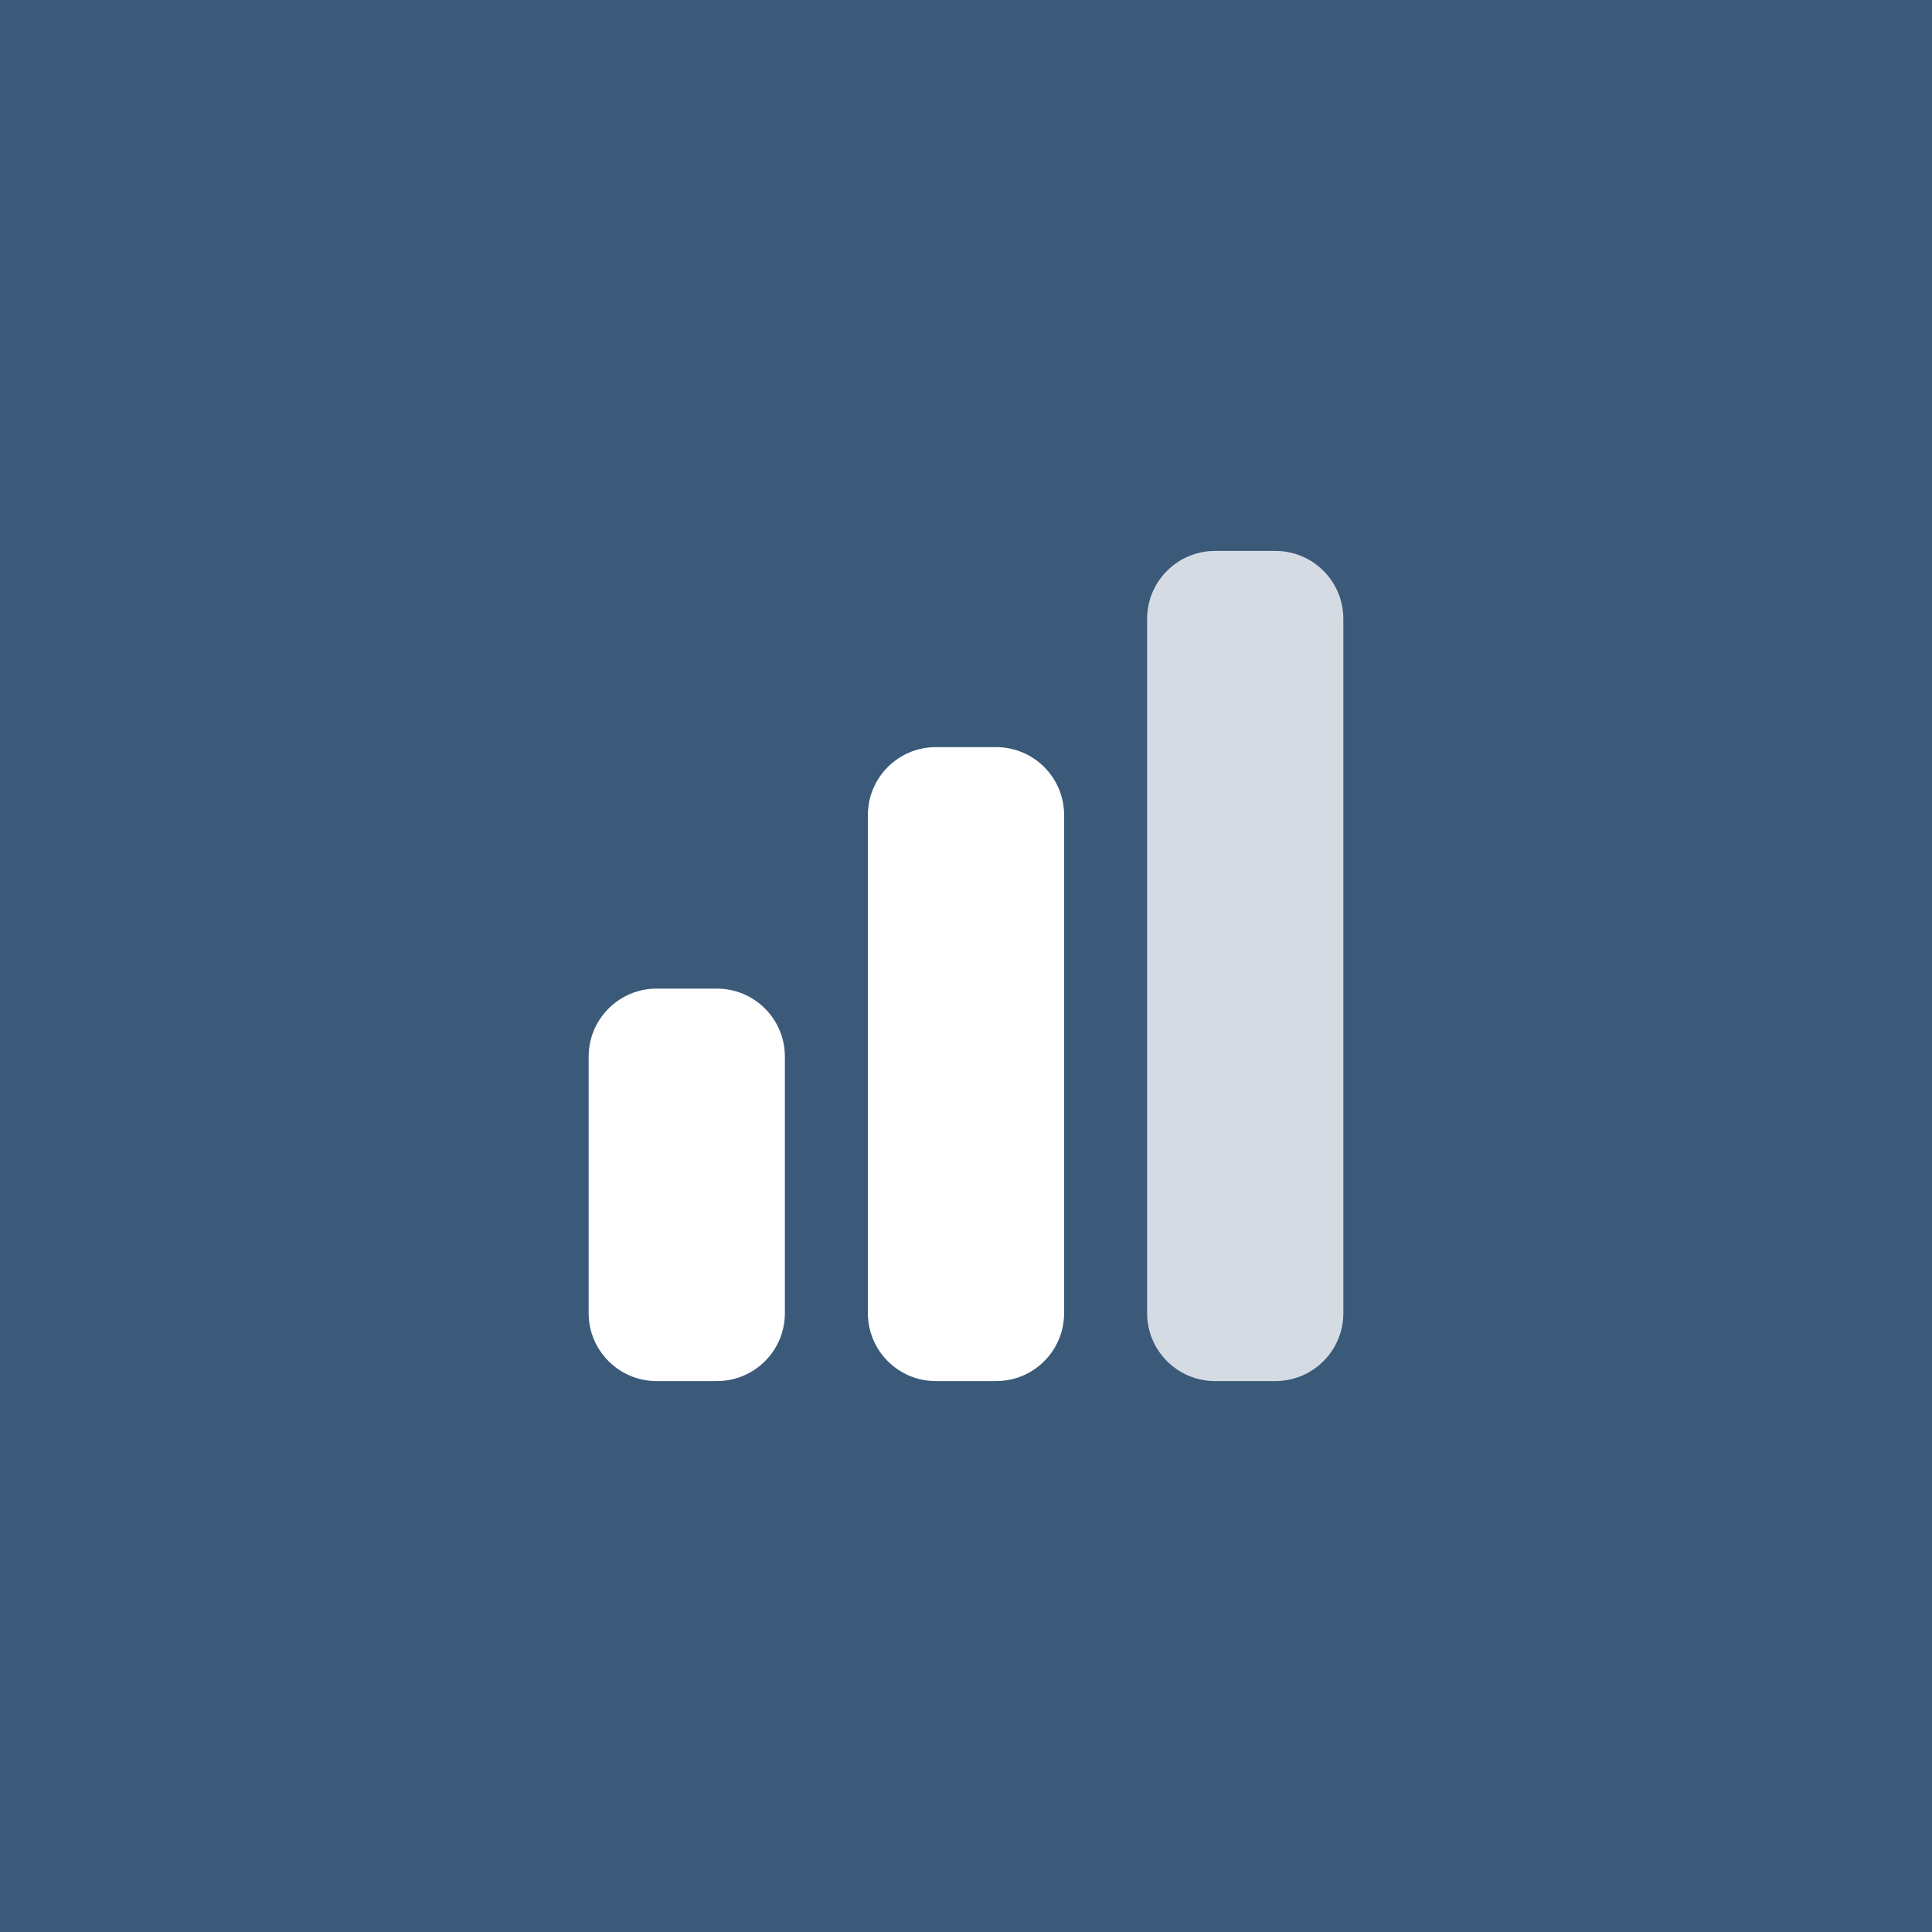
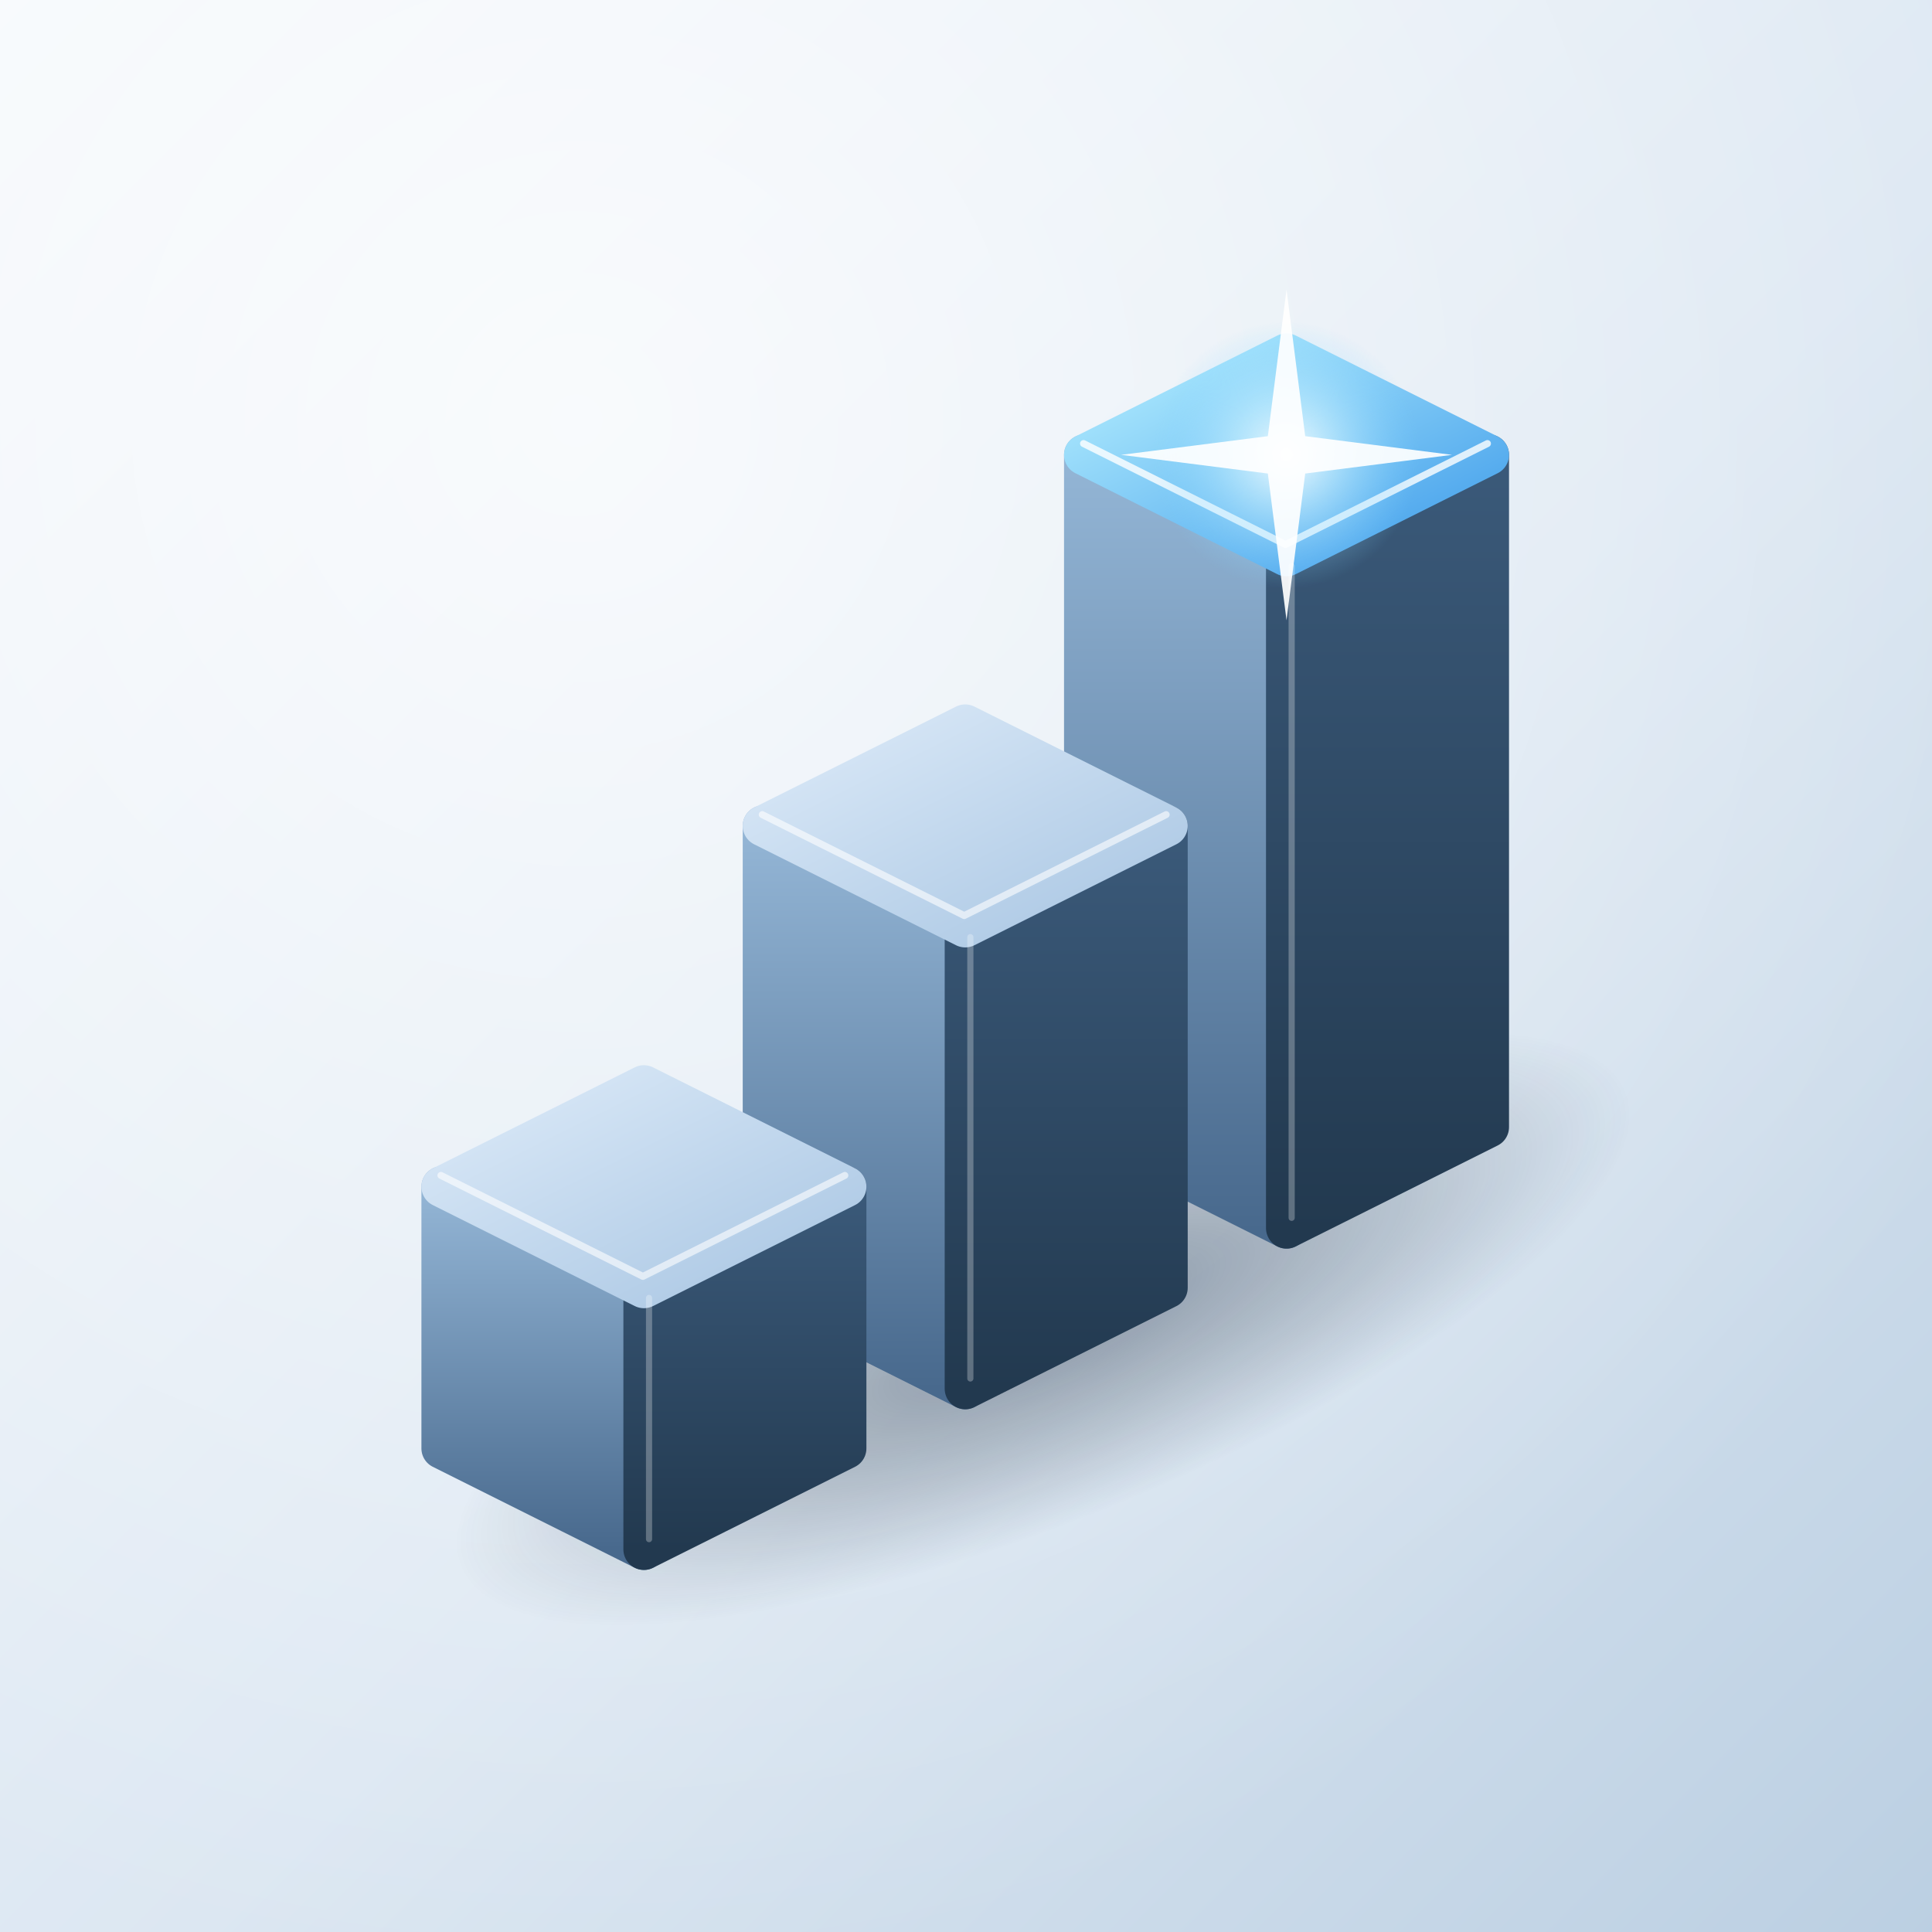
<svg xmlns="http://www.w3.org/2000/svg" viewBox="0 0 512 512">
-   <rect width="512" height="512" fill="#3B5A7A" />
-   <rect x="156" y="262" width="52" height="104" rx="18" fill="#fff" />
-   <rect x="230" y="198" width="52" height="168" rx="18" fill="#fff" />
-   <rect x="304" y="146" width="52" height="220" rx="18" fill="#fff" opacity=".78" />
+   <defs>
+     <linearGradient id="t-bg" x1="0" y1="0" x2="1" y2="1">
+       <stop offset="0" stop-color="#F3F7FB" />
+       <stop offset=".55" stop-color="#DCE7F2" />
+       <stop offset="1" stop-color="#BBCFE2" />
+     </linearGradient>
+     <radialGradient id="t-glow" cx=".3" cy=".22" r=".8">
+       <stop offset="0" stop-color="#fff" stop-opacity=".7" />
+       <stop offset="1" stop-color="#fff" stop-opacity="0" />
+     </radialGradient>
+     <linearGradient id="t-top" x1="0" y1="0" x2="1" y2="1">
+       <stop offset="0" stop-color="#DCEAF8" />
+       <stop offset="1" stop-color="#A9C6E3" />
+     </linearGradient>
+     <linearGradient id="t-left" x1="0" y1="0" x2="0" y2="1">
+       <stop offset="0" stop-color="#94B6D6" />
+       <stop offset="1" stop-color="#48698D" />
+     </linearGradient>
+     <linearGradient id="t-right" x1="0" y1="0" x2="0" y2="1">
+       <stop offset="0" stop-color="#3B5A7A" />
+       <stop offset="1" stop-color="#22394F" />
+     </linearGradient>
+     <linearGradient id="t-atop" x1="0" y1="0" x2="1" y2="1">
+       <stop offset="0" stop-color="#B6F0FF" />
+       <stop offset="1" stop-color="#3E9BEA" />
+     </linearGradient>
+     <radialGradient id="t-sh">
+       <stop offset="0" stop-color="#0E2036" stop-opacity=".42" />
+       <stop offset=".55" stop-color="#0E2036" stop-opacity=".2" />
+       <stop offset="1" stop-color="#0E2036" stop-opacity="0" />
+     </radialGradient>
+     <radialGradient id="t-gl">
+       <stop offset="0" stop-color="#fff" stop-opacity=".95" />
+       <stop offset=".4" stop-color="#CFF3FF" stop-opacity=".55" />
+       <stop offset="1" stop-color="#7FD3FF" stop-opacity="0" />
+     </radialGradient>
+   </defs>
+   <rect width="512" height="512" fill="url(#t-bg)" />
+   <rect width="512" height="512" fill="url(#t-glow)" />
+   <g transform="translate(107.39 389.29) scale(0.68)">
+     <ellipse cx="0" cy="0" rx="238.08" ry="95.68" fill="url(#t-sh)" transform="matrix(0.89 -0.45 0.89 0.45 248.65 -54.56)" />
+     <g>
+       <polygon points="264.75,-133.22 343.46,-93.87 343.46,-355.87 264.75,-395.22" fill="url(#t-left)" stroke="url(#t-left)" stroke-width="16" stroke-linejoin="round" />
+       <polygon points="343.46,-93.87 422.17,-133.22 422.17,-395.22 343.46,-355.87" fill="url(#t-right)" stroke="url(#t-right)" stroke-width="16" stroke-linejoin="round" />
+       <polygon points="264.75,-395.22 343.46,-355.87 422.17,-395.22 343.46,-434.57" fill="url(#t-atop)" stroke="url(#t-atop)" stroke-width="16" stroke-linejoin="round" />
+       <polyline points="264.75,-395.22 343.46,-355.87 422.17,-395.22" fill="none" stroke="#fff" stroke-opacity="0.8" stroke-width="2.72" stroke-linecap="round" stroke-linejoin="round" transform="translate(-0.4 -4.4)" />
+       <line x1="343.46" y1="-97.87" x2="343.46" y2="-351.87" stroke="#fff" stroke-opacity=".28" stroke-width="2.4" stroke-linecap="round" transform="translate(2 0)" />
+     </g>
+     <circle cx="343.46" cy="-395.22" r="52" fill="url(#t-gl)" />
+     <path d="M343.46 -459.7L350.74 -402.5L407.94 -395.22L350.74 -387.94L343.46 -330.74L336.18 -387.94L278.98 -395.22L336.18 -402.5Z" fill="#fff" fill-opacity=".92" />
+     <g>
+       <polygon points="139.53,-70.61 218.24,-31.26 218.24,-211.26 139.53,-250.61" fill="url(#t-left)" stroke="url(#t-left)" stroke-width="16" stroke-linejoin="round" />
+       <polygon points="218.24,-31.26 296.95,-70.61 296.95,-250.61 218.24,-211.26" fill="url(#t-right)" stroke="url(#t-right)" stroke-width="16" stroke-linejoin="round" />
+       <polygon points="139.53,-250.61 218.24,-211.26 296.95,-250.61 218.24,-289.96" fill="url(#t-top)" stroke="url(#t-top)" stroke-width="16" stroke-linejoin="round" />
+       <polyline points="139.53,-250.61 218.24,-211.26 296.95,-250.61" fill="none" stroke="#fff" stroke-opacity="0.6" stroke-width="2.72" stroke-linecap="round" stroke-linejoin="round" transform="translate(-0.4 -4.4)" />
+       <line x1="218.24" y1="-35.26" x2="218.24" y2="-207.26" stroke="#fff" stroke-opacity=".28" stroke-width="2.4" stroke-linecap="round" transform="translate(2 0)" />
+     </g>
+     <g>
+       <polygon points="14.31,-8 93.02,31.35 93.02,-70.65 14.31,-110" fill="url(#t-left)" stroke="url(#t-left)" stroke-width="16" stroke-linejoin="round" />
+       <polygon points="93.02,31.35 171.73,-8 171.73,-110 93.02,-70.65" fill="url(#t-right)" stroke="url(#t-right)" stroke-width="16" stroke-linejoin="round" />
+       <polygon points="14.31,-110 93.02,-70.65 171.73,-110 93.02,-149.35" fill="url(#t-top)" stroke="url(#t-top)" stroke-width="16" stroke-linejoin="round" />
+       <polyline points="14.31,-110 93.02,-70.65 171.73,-110" fill="none" stroke="#fff" stroke-opacity="0.6" stroke-width="2.72" stroke-linecap="round" stroke-linejoin="round" transform="translate(-0.4 -4.4)" />
+       <line x1="93.02" y1="27.35" x2="93.02" y2="-66.65" stroke="#fff" stroke-opacity=".28" stroke-width="2.4" stroke-linecap="round" transform="translate(2 0)" />
+     </g>
+   </g>
</svg>
